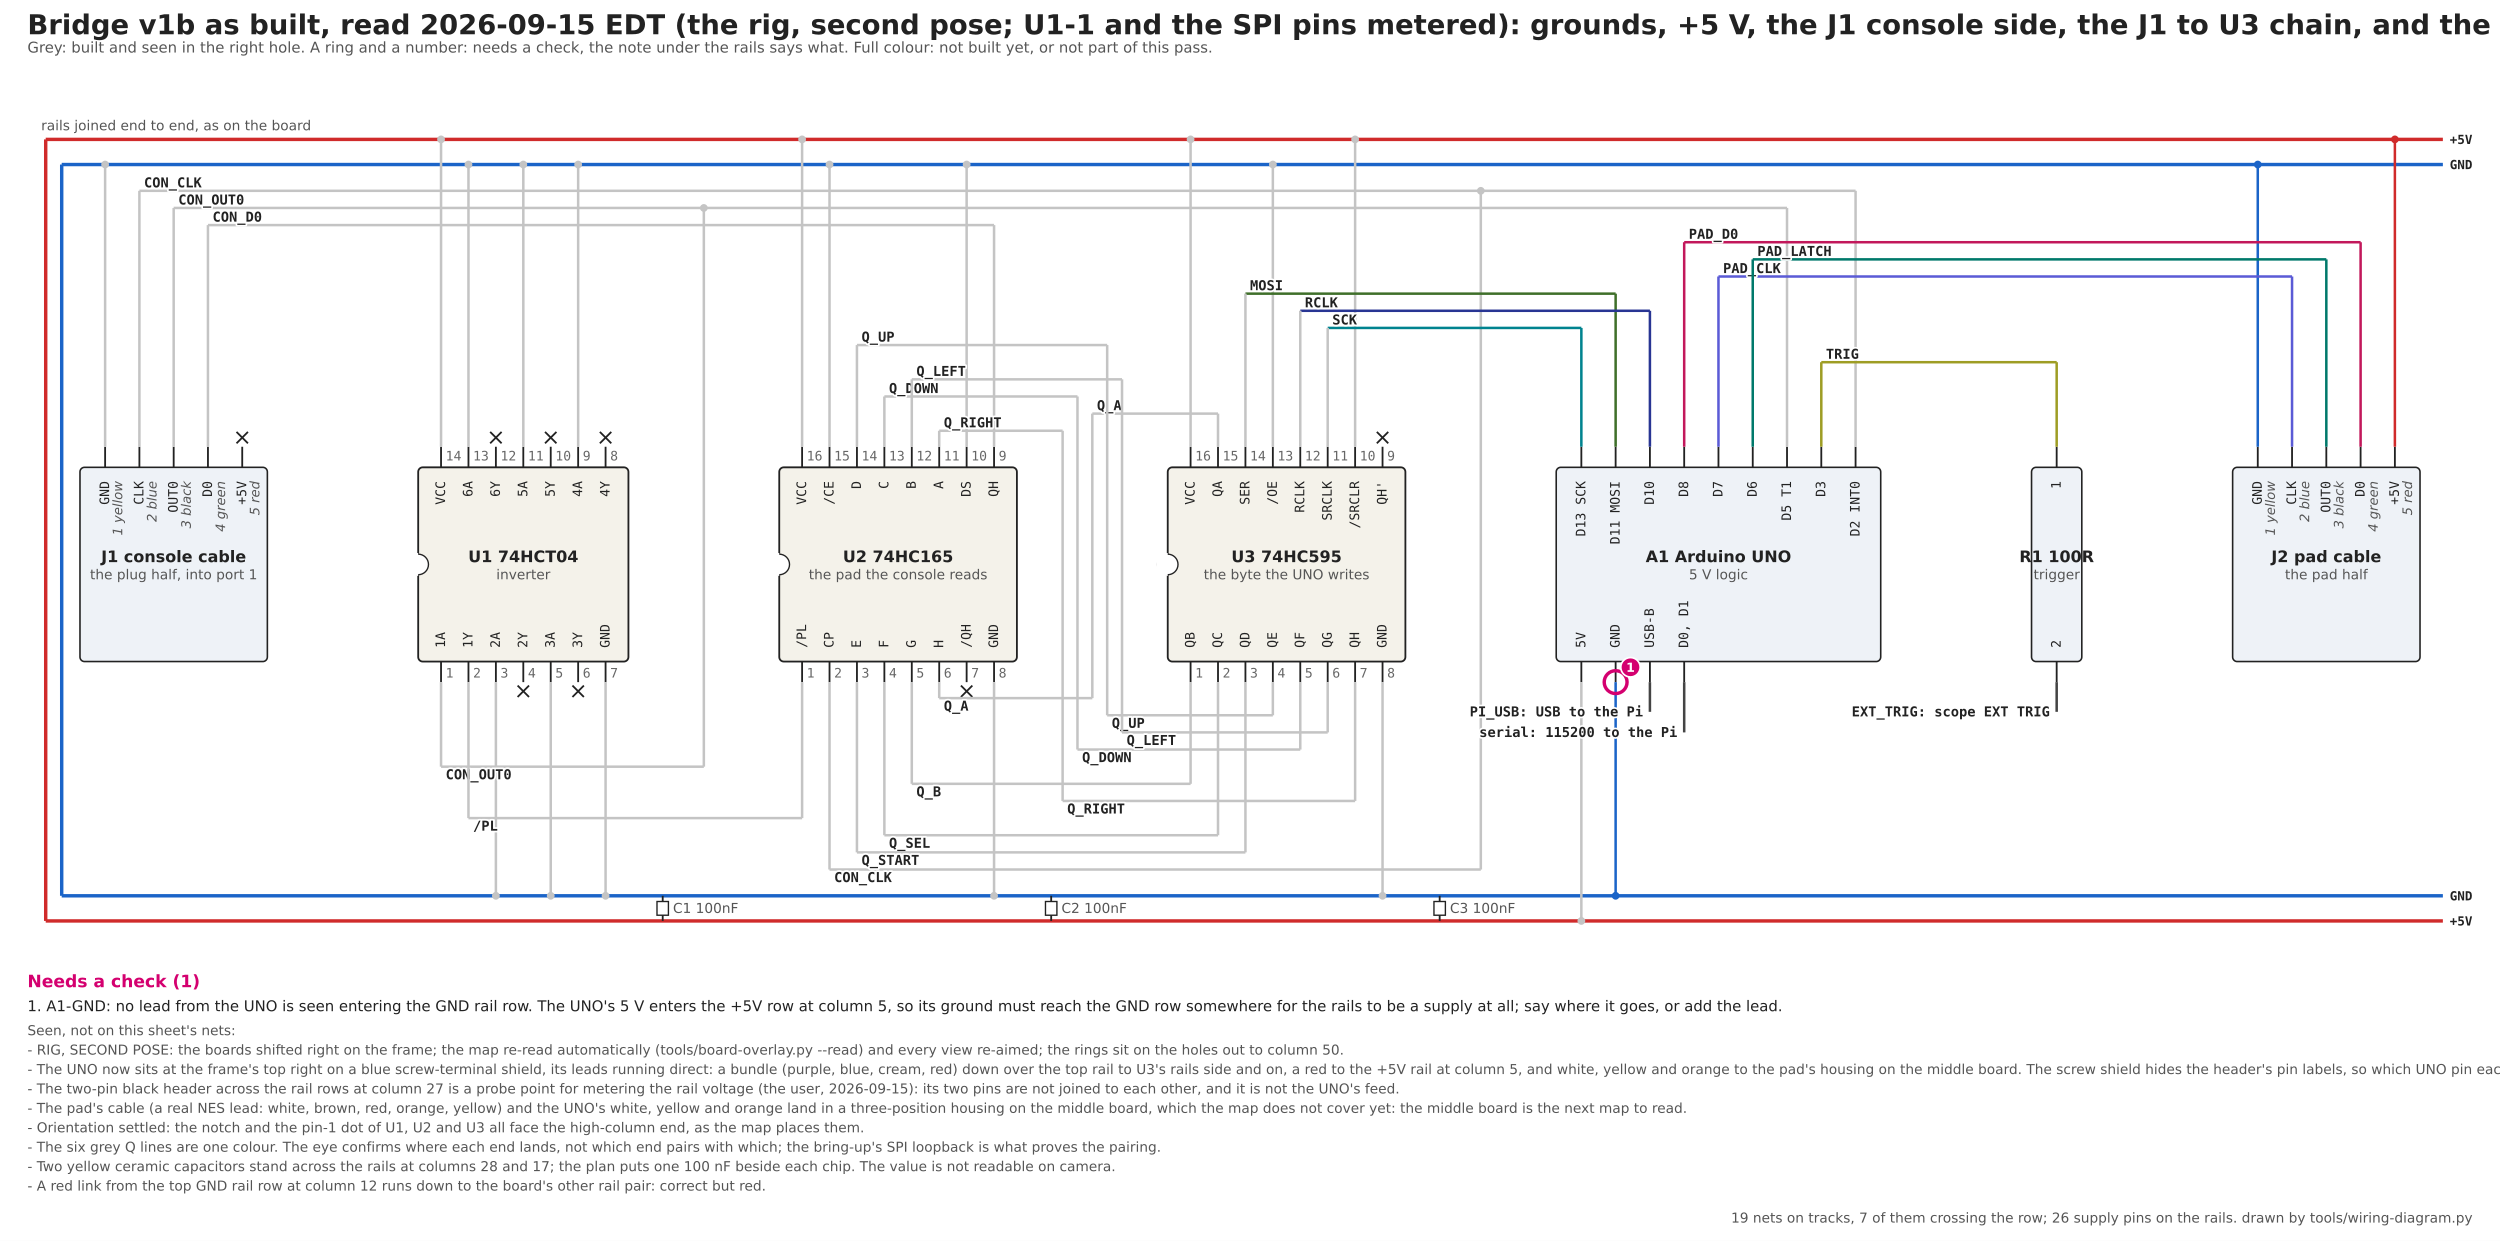
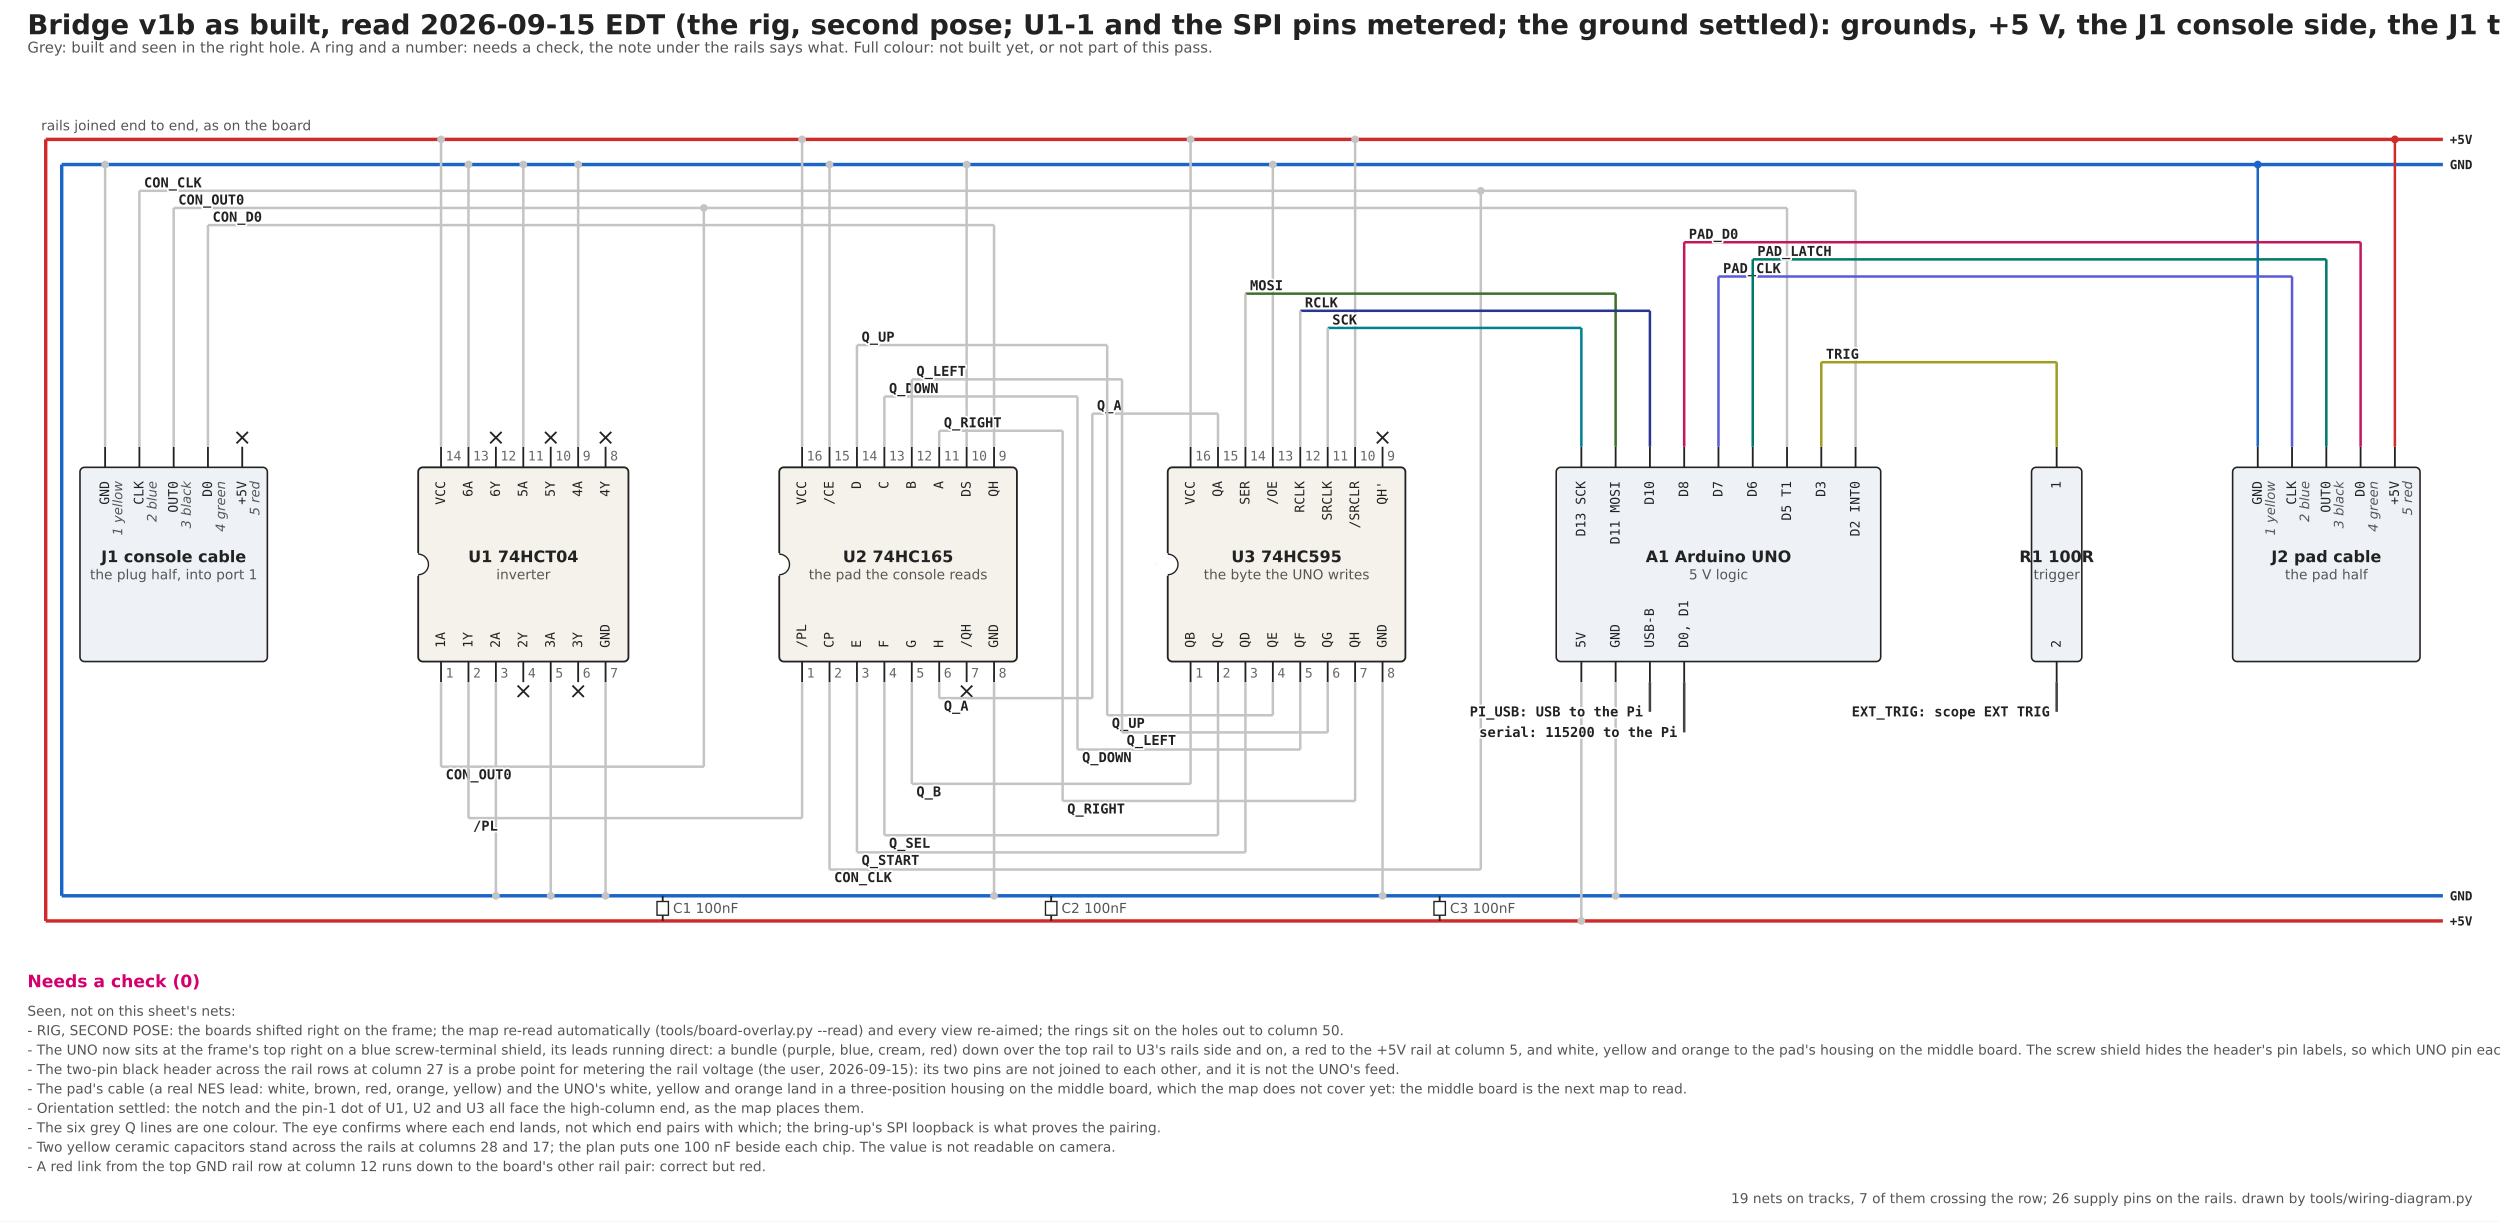
- <svg xmlns="http://www.w3.org/2000/svg" viewBox="0 0 2188 1086" width="2188" height="1086" role="img" aria-label="Bridge v1b wiring diagram">
+ <svg xmlns="http://www.w3.org/2000/svg" viewBox="0 0 2188 1069" width="2188" height="1069" role="img" aria-label="Bridge v1b wiring diagram">
  <style>
 text{font-family:ui-sans-serif,'DejaVu Sans',sans-serif;fill:#222}
 .title{font-size:24px;font-weight:700}
 .sub{font-size:13px;fill:#555}
 .ref{font-size:14px;font-weight:700}
 .note{font-size:12px;fill:#555}
 .pin{font-family:ui-monospace,'DejaVu Sans Mono',monospace;font-size:11.5px}
 .pinno{font-family:ui-monospace,'DejaVu Sans Mono',monospace;font-size:11.5px;fill:#666}
 .net{font-family:ui-monospace,'DejaVu Sans Mono',monospace;font-size:12px;font-weight:700;paint-order:stroke;stroke:#fff;stroke-width:3px;stroke-linejoin:round}
 .rail{font-family:ui-monospace,'DejaVu Sans Mono',monospace;font-size:11px;font-weight:700}
 .lead{font-size:11.5px;font-style:italic;fill:#555}
 .body{fill:#f4f2ea;stroke:#222;stroke-width:1.6}
 .hdr{fill:#eef2f7;stroke:#222;stroke-width:1.4}
 .cap{fill:#fff;stroke:#222;stroke-width:1.2}
 .stub{stroke:#222;stroke-width:1.6}
 .wire{fill:none;stroke-width:2.2;stroke-linejoin:miter}
 .railline{fill:none;stroke-width:3}
 .notch{fill:#fff;stroke:#222;stroke-width:1.2}
</style>
  <style>
 .ring{fill:none;stroke:#d4006f;stroke-width:3}
 .tag{font-family:ui-sans-serif,'DejaVu Sans',sans-serif;font-size:11px;font-weight:700;fill:#fff}
 .checknote{font-size:13px;fill:#222}
 .checkhead{font-size:15px;font-weight:700;fill:#d4006f}
</style>
-   <rect x="0" y="0" width="2188" height="1086" fill="#ffffff" />
+   <rect x="0" y="0" width="2188" height="1069" fill="#ffffff" />
  <g class="sheet-heading" data-height="60">
-     <text class="title" x="24.0" y="30.0" text-anchor="start">Bridge v1b as built, read 2026-09-15 EDT (the rig, second pose; U1-1 and the SPI pins metered): grounds, +5 V, the J1 console side, the J1 to U3 chain, and the UNO's leads as far as the eye can follow them</text>
+     <text class="title" x="24.0" y="30.0" text-anchor="start">Bridge v1b as built, read 2026-09-15 EDT (the rig, second pose; U1-1 and the SPI pins metered; the ground settled): grounds, +5 V, the J1 console side, the J1 to U3 chain, and the UNO's leads as far as the eye can follow them</text>
    <text class="sub" x="24.0" y="46.0" text-anchor="start">Grey: built and seen in the right hole. A ring and a number: needs a check, the note under the rails says what. Full colour: not built yet, or not part of this pass.</text>
  </g>
  <line class="railline" x1="40.0" y1="122.0" x2="2138.0" y2="122.0" stroke="#d02b2b" />
  <text class="rail" x="2144.0" y="126.0" text-anchor="start">+5V</text>
  <line class="railline" x1="40.0" y1="806.0" x2="2138.0" y2="806.0" stroke="#d02b2b" />
  <text class="rail" x="2144.0" y="810.0" text-anchor="start">+5V</text>
  <line class="railline" x1="40.0" y1="122.0" x2="40.0" y2="806.0" stroke="#d02b2b" />
  <line class="railline" x1="54.0" y1="144.0" x2="2138.0" y2="144.0" stroke="#1b64c8" />
  <text class="rail" x="2144.0" y="148.0" text-anchor="start">GND</text>
  <line class="railline" x1="54.0" y1="784.0" x2="2138.0" y2="784.0" stroke="#1b64c8" />
  <text class="rail" x="2144.0" y="788.0" text-anchor="start">GND</text>
  <line class="railline" x1="54.0" y1="144.0" x2="54.0" y2="784.0" stroke="#1b64c8" />
  <text class="note" x="36.0" y="114.0" text-anchor="start">rails joined end to end, as on the board</text>
  <rect class="hdr" x="70" y="409" width="164" height="170" rx="4" />
  <text class="ref" x="152.0" y="492.0" text-anchor="middle">J1 console cable</text>
  <text class="note" x="152.0" y="507.0" text-anchor="middle">the plug half, into port 1</text>
  <line class="stub" x1="92.0" y1="409.0" x2="92.0" y2="391.0" />
  <text class="pin" x="95.5" y="421.0" text-anchor="end" transform="rotate(-90 95.5 421.0)">GND</text>
  <text class="lead" x="107.0" y="421.0" text-anchor="end" transform="rotate(-90 107.0 421.0)">1 yellow</text>
  <line class="stub" x1="122.0" y1="409.0" x2="122.0" y2="391.0" />
  <text class="pin" x="125.5" y="421.0" text-anchor="end" transform="rotate(-90 125.5 421.0)">CLK</text>
  <text class="lead" x="137.0" y="421.0" text-anchor="end" transform="rotate(-90 137.0 421.0)">2 blue</text>
  <line class="stub" x1="152.0" y1="409.0" x2="152.0" y2="391.0" />
  <text class="pin" x="155.5" y="421.0" text-anchor="end" transform="rotate(-90 155.5 421.0)">OUT0</text>
  <text class="lead" x="167.0" y="421.0" text-anchor="end" transform="rotate(-90 167.0 421.0)">3 black</text>
  <line class="stub" x1="182.0" y1="409.0" x2="182.0" y2="391.0" />
  <text class="pin" x="185.5" y="421.0" text-anchor="end" transform="rotate(-90 185.5 421.0)">D0</text>
  <text class="lead" x="197.0" y="421.0" text-anchor="end" transform="rotate(-90 197.0 421.0)">4 green</text>
  <line class="stub" x1="212.0" y1="409.0" x2="212.0" y2="391.0" />
  <text class="pin" x="215.5" y="421.0" text-anchor="end" transform="rotate(-90 215.5 421.0)">+5V</text>
  <text class="lead" x="227.0" y="421.0" text-anchor="end" transform="rotate(-90 227.0 421.0)">5 red</text>
  <line class="stub" x1="207.0" y1="378.0" x2="217.0" y2="388.0" />
  <line class="stub" x1="207.0" y1="388.0" x2="217.0" y2="378.0" />
  <rect class="body" x="366" y="409" width="184" height="170" rx="4" />
  <circle class="notch" cx="366" cy="494.0" r="9" />
  <rect x="356" y="484.0" width="10" height="20" fill="#fff" />
  <text class="ref" x="458.0" y="492.0" text-anchor="middle">U1 74HCT04</text>
  <text class="note" x="458.0" y="507.0" text-anchor="middle">inverter</text>
  <line class="stub" x1="386.0" y1="579.0" x2="386.0" y2="597.0" />
  <text class="pinno" x="390.0" y="593.0" text-anchor="start">1</text>
  <text class="pin" x="389.5" y="567.0" text-anchor="start" transform="rotate(-90 389.5 567.0)">1A</text>
  <line class="stub" x1="386.0" y1="409.0" x2="386.0" y2="391.0" />
  <text class="pinno" x="390.0" y="403.0" text-anchor="start">14</text>
  <text class="pin" x="389.5" y="421.0" text-anchor="end" transform="rotate(-90 389.5 421.0)">VCC</text>
  <line class="stub" x1="410.0" y1="579.0" x2="410.0" y2="597.0" />
  <text class="pinno" x="414.0" y="593.0" text-anchor="start">2</text>
  <text class="pin" x="413.5" y="567.0" text-anchor="start" transform="rotate(-90 413.5 567.0)">1Y</text>
  <line class="stub" x1="410.0" y1="409.0" x2="410.0" y2="391.0" />
  <text class="pinno" x="414.0" y="403.0" text-anchor="start">13</text>
  <text class="pin" x="413.5" y="421.0" text-anchor="end" transform="rotate(-90 413.5 421.0)">6A</text>
  <line class="stub" x1="434.0" y1="579.0" x2="434.0" y2="597.0" />
  <text class="pinno" x="438.0" y="593.0" text-anchor="start">3</text>
  <text class="pin" x="437.5" y="567.0" text-anchor="start" transform="rotate(-90 437.5 567.0)">2A</text>
  <line class="stub" x1="434.0" y1="409.0" x2="434.0" y2="391.0" />
  <text class="pinno" x="438.0" y="403.0" text-anchor="start">12</text>
  <text class="pin" x="437.5" y="421.0" text-anchor="end" transform="rotate(-90 437.5 421.0)">6Y</text>
  <line class="stub" x1="458.0" y1="579.0" x2="458.0" y2="597.0" />
  <text class="pinno" x="462.0" y="593.0" text-anchor="start">4</text>
  <text class="pin" x="461.5" y="567.0" text-anchor="start" transform="rotate(-90 461.5 567.0)">2Y</text>
  <line class="stub" x1="458.0" y1="409.0" x2="458.0" y2="391.0" />
  <text class="pinno" x="462.0" y="403.0" text-anchor="start">11</text>
  <text class="pin" x="461.5" y="421.0" text-anchor="end" transform="rotate(-90 461.5 421.0)">5A</text>
  <line class="stub" x1="482.0" y1="579.0" x2="482.0" y2="597.0" />
  <text class="pinno" x="486.0" y="593.0" text-anchor="start">5</text>
  <text class="pin" x="485.5" y="567.0" text-anchor="start" transform="rotate(-90 485.5 567.0)">3A</text>
  <line class="stub" x1="482.0" y1="409.0" x2="482.0" y2="391.0" />
  <text class="pinno" x="486.0" y="403.0" text-anchor="start">10</text>
  <text class="pin" x="485.5" y="421.0" text-anchor="end" transform="rotate(-90 485.5 421.0)">5Y</text>
  <line class="stub" x1="506.0" y1="579.0" x2="506.0" y2="597.0" />
  <text class="pinno" x="510.0" y="593.0" text-anchor="start">6</text>
  <text class="pin" x="509.5" y="567.0" text-anchor="start" transform="rotate(-90 509.5 567.0)">3Y</text>
  <line class="stub" x1="506.0" y1="409.0" x2="506.0" y2="391.0" />
  <text class="pinno" x="510.0" y="403.0" text-anchor="start">9</text>
  <text class="pin" x="509.5" y="421.0" text-anchor="end" transform="rotate(-90 509.5 421.0)">4A</text>
  <line class="stub" x1="530.0" y1="579.0" x2="530.0" y2="597.0" />
  <text class="pinno" x="534.0" y="593.0" text-anchor="start">7</text>
  <text class="pin" x="533.5" y="567.0" text-anchor="start" transform="rotate(-90 533.5 567.0)">GND</text>
  <line class="stub" x1="530.0" y1="409.0" x2="530.0" y2="391.0" />
  <text class="pinno" x="534.0" y="403.0" text-anchor="start">8</text>
  <text class="pin" x="533.5" y="421.0" text-anchor="end" transform="rotate(-90 533.5 421.0)">4Y</text>
  <line class="stub" x1="453.0" y1="600.0" x2="463.0" y2="610.0" />
  <line class="stub" x1="453.0" y1="610.0" x2="463.0" y2="600.0" />
  <line class="stub" x1="501.0" y1="600.0" x2="511.0" y2="610.0" />
  <line class="stub" x1="501.0" y1="610.0" x2="511.0" y2="600.0" />
  <line class="stub" x1="525.0" y1="378.0" x2="535.0" y2="388.0" />
  <line class="stub" x1="525.0" y1="388.0" x2="535.0" y2="378.0" />
  <line class="stub" x1="477.0" y1="378.0" x2="487.0" y2="388.0" />
  <line class="stub" x1="477.0" y1="388.0" x2="487.0" y2="378.0" />
  <line class="stub" x1="429.0" y1="378.0" x2="439.0" y2="388.0" />
  <line class="stub" x1="429.0" y1="388.0" x2="439.0" y2="378.0" />
  <rect class="body" x="682" y="409" width="208" height="170" rx="4" />
  <circle class="notch" cx="682" cy="494.0" r="9" />
  <rect x="672" y="484.0" width="10" height="20" fill="#fff" />
  <text class="ref" x="786.0" y="492.0" text-anchor="middle">U2 74HC165</text>
  <text class="note" x="786.0" y="507.0" text-anchor="middle">the pad the console reads</text>
  <line class="stub" x1="702.0" y1="579.0" x2="702.0" y2="597.0" />
  <text class="pinno" x="706.0" y="593.0" text-anchor="start">1</text>
  <text class="pin" x="705.5" y="567.0" text-anchor="start" transform="rotate(-90 705.5 567.0)">/PL</text>
  <line class="stub" x1="702.0" y1="409.0" x2="702.0" y2="391.0" />
  <text class="pinno" x="706.0" y="403.0" text-anchor="start">16</text>
  <text class="pin" x="705.5" y="421.0" text-anchor="end" transform="rotate(-90 705.5 421.0)">VCC</text>
  <line class="stub" x1="726.0" y1="579.0" x2="726.0" y2="597.0" />
  <text class="pinno" x="730.0" y="593.0" text-anchor="start">2</text>
  <text class="pin" x="729.5" y="567.0" text-anchor="start" transform="rotate(-90 729.5 567.0)">CP</text>
  <line class="stub" x1="726.0" y1="409.0" x2="726.0" y2="391.0" />
  <text class="pinno" x="730.0" y="403.0" text-anchor="start">15</text>
  <text class="pin" x="729.5" y="421.0" text-anchor="end" transform="rotate(-90 729.5 421.0)">/CE</text>
  <line class="stub" x1="750.0" y1="579.0" x2="750.0" y2="597.0" />
  <text class="pinno" x="754.0" y="593.0" text-anchor="start">3</text>
  <text class="pin" x="753.5" y="567.0" text-anchor="start" transform="rotate(-90 753.5 567.0)">E</text>
  <line class="stub" x1="750.0" y1="409.0" x2="750.0" y2="391.0" />
  <text class="pinno" x="754.0" y="403.0" text-anchor="start">14</text>
  <text class="pin" x="753.5" y="421.0" text-anchor="end" transform="rotate(-90 753.5 421.0)">D</text>
  <line class="stub" x1="774.0" y1="579.0" x2="774.0" y2="597.0" />
  <text class="pinno" x="778.0" y="593.0" text-anchor="start">4</text>
  <text class="pin" x="777.5" y="567.0" text-anchor="start" transform="rotate(-90 777.5 567.0)">F</text>
  <line class="stub" x1="774.0" y1="409.0" x2="774.0" y2="391.0" />
  <text class="pinno" x="778.0" y="403.0" text-anchor="start">13</text>
  <text class="pin" x="777.5" y="421.0" text-anchor="end" transform="rotate(-90 777.5 421.0)">C</text>
  <line class="stub" x1="798.0" y1="579.0" x2="798.0" y2="597.0" />
  <text class="pinno" x="802.0" y="593.0" text-anchor="start">5</text>
  <text class="pin" x="801.5" y="567.0" text-anchor="start" transform="rotate(-90 801.5 567.0)">G</text>
  <line class="stub" x1="798.0" y1="409.0" x2="798.0" y2="391.0" />
  <text class="pinno" x="802.0" y="403.0" text-anchor="start">12</text>
  <text class="pin" x="801.5" y="421.0" text-anchor="end" transform="rotate(-90 801.5 421.0)">B</text>
  <line class="stub" x1="822.0" y1="579.0" x2="822.0" y2="597.0" />
  <text class="pinno" x="826.0" y="593.0" text-anchor="start">6</text>
  <text class="pin" x="825.5" y="567.0" text-anchor="start" transform="rotate(-90 825.5 567.0)">H</text>
  <line class="stub" x1="822.0" y1="409.0" x2="822.0" y2="391.0" />
  <text class="pinno" x="826.0" y="403.0" text-anchor="start">11</text>
  <text class="pin" x="825.5" y="421.0" text-anchor="end" transform="rotate(-90 825.5 421.0)">A</text>
  <line class="stub" x1="846.0" y1="579.0" x2="846.0" y2="597.0" />
  <text class="pinno" x="850.0" y="593.0" text-anchor="start">7</text>
  <text class="pin" x="849.5" y="567.0" text-anchor="start" transform="rotate(-90 849.5 567.0)">/QH</text>
  <line class="stub" x1="846.0" y1="409.0" x2="846.0" y2="391.0" />
  <text class="pinno" x="850.0" y="403.0" text-anchor="start">10</text>
  <text class="pin" x="849.5" y="421.0" text-anchor="end" transform="rotate(-90 849.5 421.0)">DS</text>
  <line class="stub" x1="870.0" y1="579.0" x2="870.0" y2="597.0" />
  <text class="pinno" x="874.0" y="593.0" text-anchor="start">8</text>
  <text class="pin" x="873.5" y="567.0" text-anchor="start" transform="rotate(-90 873.5 567.0)">GND</text>
  <line class="stub" x1="870.0" y1="409.0" x2="870.0" y2="391.0" />
  <text class="pinno" x="874.0" y="403.0" text-anchor="start">9</text>
  <text class="pin" x="873.5" y="421.0" text-anchor="end" transform="rotate(-90 873.5 421.0)">QH</text>
  <line class="stub" x1="841.0" y1="600.0" x2="851.0" y2="610.0" />
  <line class="stub" x1="841.0" y1="610.0" x2="851.0" y2="600.0" />
  <rect class="body" x="1022" y="409" width="208" height="170" rx="4" />
  <circle class="notch" cx="1022" cy="494.0" r="9" />
  <rect x="1012" y="484.0" width="10" height="20" fill="#fff" />
  <text class="ref" x="1126.0" y="492.0" text-anchor="middle">U3 74HC595</text>
  <text class="note" x="1126.0" y="507.0" text-anchor="middle">the byte the UNO writes</text>
  <line class="stub" x1="1042.0" y1="579.0" x2="1042.0" y2="597.0" />
  <text class="pinno" x="1046.0" y="593.0" text-anchor="start">1</text>
  <text class="pin" x="1045.5" y="567.0" text-anchor="start" transform="rotate(-90 1045.5 567.0)">QB</text>
  <line class="stub" x1="1042.0" y1="409.0" x2="1042.0" y2="391.0" />
  <text class="pinno" x="1046.0" y="403.0" text-anchor="start">16</text>
  <text class="pin" x="1045.5" y="421.0" text-anchor="end" transform="rotate(-90 1045.5 421.0)">VCC</text>
  <line class="stub" x1="1066.0" y1="579.0" x2="1066.0" y2="597.0" />
  <text class="pinno" x="1070.0" y="593.0" text-anchor="start">2</text>
  <text class="pin" x="1069.5" y="567.0" text-anchor="start" transform="rotate(-90 1069.5 567.0)">QC</text>
  <line class="stub" x1="1066.0" y1="409.0" x2="1066.0" y2="391.0" />
  <text class="pinno" x="1070.0" y="403.0" text-anchor="start">15</text>
  <text class="pin" x="1069.5" y="421.0" text-anchor="end" transform="rotate(-90 1069.5 421.0)">QA</text>
  <line class="stub" x1="1090.0" y1="579.0" x2="1090.0" y2="597.0" />
  <text class="pinno" x="1094.0" y="593.0" text-anchor="start">3</text>
  <text class="pin" x="1093.5" y="567.0" text-anchor="start" transform="rotate(-90 1093.5 567.0)">QD</text>
  <line class="stub" x1="1090.0" y1="409.0" x2="1090.0" y2="391.0" />
  <text class="pinno" x="1094.0" y="403.0" text-anchor="start">14</text>
  <text class="pin" x="1093.5" y="421.0" text-anchor="end" transform="rotate(-90 1093.5 421.0)">SER</text>
  <line class="stub" x1="1114.0" y1="579.0" x2="1114.0" y2="597.0" />
  <text class="pinno" x="1118.0" y="593.0" text-anchor="start">4</text>
  <text class="pin" x="1117.5" y="567.0" text-anchor="start" transform="rotate(-90 1117.5 567.0)">QE</text>
  <line class="stub" x1="1114.0" y1="409.0" x2="1114.0" y2="391.0" />
  <text class="pinno" x="1118.0" y="403.0" text-anchor="start">13</text>
  <text class="pin" x="1117.5" y="421.0" text-anchor="end" transform="rotate(-90 1117.5 421.0)">/OE</text>
  <line class="stub" x1="1138.0" y1="579.0" x2="1138.0" y2="597.0" />
  <text class="pinno" x="1142.0" y="593.0" text-anchor="start">5</text>
  <text class="pin" x="1141.5" y="567.0" text-anchor="start" transform="rotate(-90 1141.5 567.0)">QF</text>
  <line class="stub" x1="1138.0" y1="409.0" x2="1138.0" y2="391.0" />
  <text class="pinno" x="1142.0" y="403.0" text-anchor="start">12</text>
  <text class="pin" x="1141.5" y="421.0" text-anchor="end" transform="rotate(-90 1141.5 421.0)">RCLK</text>
  <line class="stub" x1="1162.0" y1="579.0" x2="1162.0" y2="597.0" />
  <text class="pinno" x="1166.0" y="593.0" text-anchor="start">6</text>
  <text class="pin" x="1165.5" y="567.0" text-anchor="start" transform="rotate(-90 1165.5 567.0)">QG</text>
  <line class="stub" x1="1162.0" y1="409.0" x2="1162.0" y2="391.0" />
  <text class="pinno" x="1166.0" y="403.0" text-anchor="start">11</text>
  <text class="pin" x="1165.5" y="421.0" text-anchor="end" transform="rotate(-90 1165.5 421.0)">SRCLK</text>
  <line class="stub" x1="1186.0" y1="579.0" x2="1186.0" y2="597.0" />
  <text class="pinno" x="1190.0" y="593.0" text-anchor="start">7</text>
  <text class="pin" x="1189.5" y="567.0" text-anchor="start" transform="rotate(-90 1189.5 567.0)">QH</text>
  <line class="stub" x1="1186.0" y1="409.0" x2="1186.0" y2="391.0" />
  <text class="pinno" x="1190.0" y="403.0" text-anchor="start">10</text>
  <text class="pin" x="1189.5" y="421.0" text-anchor="end" transform="rotate(-90 1189.5 421.0)">/SRCLR</text>
  <line class="stub" x1="1210.0" y1="579.0" x2="1210.0" y2="597.0" />
  <text class="pinno" x="1214.0" y="593.0" text-anchor="start">8</text>
  <text class="pin" x="1213.5" y="567.0" text-anchor="start" transform="rotate(-90 1213.5 567.0)">GND</text>
  <line class="stub" x1="1210.0" y1="409.0" x2="1210.0" y2="391.0" />
  <text class="pinno" x="1214.0" y="403.0" text-anchor="start">9</text>
  <text class="pin" x="1213.5" y="421.0" text-anchor="end" transform="rotate(-90 1213.5 421.0)">QH'</text>
  <line class="stub" x1="1205.0" y1="378.0" x2="1215.0" y2="388.0" />
  <line class="stub" x1="1205.0" y1="388.0" x2="1215.0" y2="378.0" />
  <rect class="hdr" x="1362" y="409" width="284" height="170" rx="4" />
  <text class="ref" x="1504.0" y="492.0" text-anchor="middle">A1 Arduino UNO</text>
  <text class="note" x="1504.0" y="507.0" text-anchor="middle">5 V logic</text>
  <line class="stub" x1="1384.0" y1="409.0" x2="1384.0" y2="391.0" />
  <text class="pin" x="1387.5" y="421.0" text-anchor="end" transform="rotate(-90 1387.5 421.0)">D13 SCK</text>
  <line class="stub" x1="1414.0" y1="409.0" x2="1414.0" y2="391.0" />
  <text class="pin" x="1417.5" y="421.0" text-anchor="end" transform="rotate(-90 1417.5 421.0)">D11 MOSI</text>
  <line class="stub" x1="1444.0" y1="409.0" x2="1444.0" y2="391.0" />
  <text class="pin" x="1447.5" y="421.0" text-anchor="end" transform="rotate(-90 1447.5 421.0)">D10</text>
  <line class="stub" x1="1474.0" y1="409.0" x2="1474.0" y2="391.0" />
  <text class="pin" x="1477.5" y="421.0" text-anchor="end" transform="rotate(-90 1477.5 421.0)">D8</text>
  <line class="stub" x1="1504.0" y1="409.0" x2="1504.0" y2="391.0" />
  <text class="pin" x="1507.5" y="421.0" text-anchor="end" transform="rotate(-90 1507.5 421.0)">D7</text>
  <line class="stub" x1="1534.0" y1="409.0" x2="1534.0" y2="391.0" />
  <text class="pin" x="1537.5" y="421.0" text-anchor="end" transform="rotate(-90 1537.5 421.0)">D6</text>
  <line class="stub" x1="1564.0" y1="409.0" x2="1564.0" y2="391.0" />
  <text class="pin" x="1567.5" y="421.0" text-anchor="end" transform="rotate(-90 1567.5 421.0)">D5 T1</text>
  <line class="stub" x1="1594.0" y1="409.0" x2="1594.0" y2="391.0" />
  <text class="pin" x="1597.5" y="421.0" text-anchor="end" transform="rotate(-90 1597.5 421.0)">D3</text>
  <line class="stub" x1="1624.0" y1="409.0" x2="1624.0" y2="391.0" />
  <text class="pin" x="1627.5" y="421.0" text-anchor="end" transform="rotate(-90 1627.5 421.0)">D2 INT0</text>
  <line class="stub" x1="1384.0" y1="579.0" x2="1384.0" y2="597.0" />
  <text class="pin" x="1387.5" y="567.0" text-anchor="start" transform="rotate(-90 1387.5 567.0)">5V</text>
  <line class="stub" x1="1414.0" y1="579.0" x2="1414.0" y2="597.0" />
  <text class="pin" x="1417.5" y="567.0" text-anchor="start" transform="rotate(-90 1417.5 567.0)">GND</text>
  <line class="stub" x1="1444.0" y1="579.0" x2="1444.0" y2="597.0" />
  <text class="pin" x="1447.5" y="567.0" text-anchor="start" transform="rotate(-90 1447.5 567.0)">USB-B</text>
  <line class="stub" x1="1474.0" y1="579.0" x2="1474.0" y2="597.0" />
  <text class="pin" x="1477.5" y="567.0" text-anchor="start" transform="rotate(-90 1477.5 567.0)">D0, D1</text>
  <rect class="hdr" x="1778" y="409" width="44" height="170" rx="4" />
  <text class="ref" x="1800.0" y="492.0" text-anchor="middle">R1 100R</text>
  <text class="note" x="1800.0" y="507.0" text-anchor="middle">trigger</text>
  <line class="stub" x1="1800.0" y1="409.0" x2="1800.0" y2="391.0" />
  <text class="pin" x="1803.5" y="421.0" text-anchor="end" transform="rotate(-90 1803.5 421.0)">1</text>
  <line class="stub" x1="1800.0" y1="579.0" x2="1800.0" y2="597.0" />
  <text class="pin" x="1803.5" y="567.0" text-anchor="start" transform="rotate(-90 1803.5 567.0)">2</text>
  <rect class="hdr" x="1954" y="409" width="164" height="170" rx="4" />
  <text class="ref" x="2036.0" y="492.0" text-anchor="middle">J2 pad cable</text>
  <text class="note" x="2036.0" y="507.0" text-anchor="middle">the pad half</text>
  <line class="stub" x1="1976.0" y1="409.0" x2="1976.0" y2="391.0" />
  <text class="pin" x="1979.5" y="421.0" text-anchor="end" transform="rotate(-90 1979.5 421.0)">GND</text>
  <text class="lead" x="1991.0" y="421.0" text-anchor="end" transform="rotate(-90 1991.0 421.0)">1 yellow</text>
  <line class="stub" x1="2006.0" y1="409.0" x2="2006.0" y2="391.0" />
  <text class="pin" x="2009.5" y="421.0" text-anchor="end" transform="rotate(-90 2009.5 421.0)">CLK</text>
  <text class="lead" x="2021.0" y="421.0" text-anchor="end" transform="rotate(-90 2021.0 421.0)">2 blue</text>
  <line class="stub" x1="2036.0" y1="409.0" x2="2036.0" y2="391.0" />
  <text class="pin" x="2039.5" y="421.0" text-anchor="end" transform="rotate(-90 2039.5 421.0)">OUT0</text>
  <text class="lead" x="2051.0" y="421.0" text-anchor="end" transform="rotate(-90 2051.0 421.0)">3 black</text>
  <line class="stub" x1="2066.0" y1="409.0" x2="2066.0" y2="391.0" />
  <text class="pin" x="2069.5" y="421.0" text-anchor="end" transform="rotate(-90 2069.5 421.0)">D0</text>
  <text class="lead" x="2081.0" y="421.0" text-anchor="end" transform="rotate(-90 2081.0 421.0)">4 green</text>
  <line class="stub" x1="2096.0" y1="409.0" x2="2096.0" y2="391.0" />
  <text class="pin" x="2099.5" y="421.0" text-anchor="end" transform="rotate(-90 2099.5 421.0)">+5V</text>
  <text class="lead" x="2111.0" y="421.0" text-anchor="end" transform="rotate(-90 2111.0 421.0)">5 red</text>
  <line class="stub" x1="580.0" y1="784.0" x2="580.0" y2="806.0" />
  <rect class="cap" x="575" y="789.0" width="10" height="12" />
  <text class="note" x="589.0" y="799.0" text-anchor="start">C1 100nF</text>
  <line class="stub" x1="920.0" y1="784.0" x2="920.0" y2="806.0" />
  <rect class="cap" x="915" y="789.0" width="10" height="12" />
  <text class="note" x="929.0" y="799.0" text-anchor="start">C2 100nF</text>
  <line class="stub" x1="1260.0" y1="784.0" x2="1260.0" y2="806.0" />
  <rect class="cap" x="1255" y="789.0" width="10" height="12" />
  <text class="note" x="1269.0" y="799.0" text-anchor="start">C3 100nF</text>
  <line class="wire" x1="386.0" y1="391.0" x2="386.0" y2="122.0" stroke="#c4c4c4" />
  <circle cx="386.0" cy="122.0" r="3.4" fill="#c4c4c4" />
  <line class="wire" x1="702.0" y1="391.0" x2="702.0" y2="122.0" stroke="#c4c4c4" />
  <circle cx="702.0" cy="122.0" r="3.4" fill="#c4c4c4" />
  <line class="wire" x1="2096.0" y1="391.0" x2="2096.0" y2="122.0" stroke="#d02b2b" />
  <circle cx="2096.0" cy="122.0" r="3.4" fill="#d02b2b" />
  <line class="wire" x1="1384.0" y1="597.0" x2="1384.0" y2="806.0" stroke="#c4c4c4" />
  <circle cx="1384.0" cy="806.0" r="3.4" fill="#c4c4c4" />
  <line class="wire" x1="1186.0" y1="391.0" x2="1186.0" y2="122.0" stroke="#c4c4c4" />
  <circle cx="1186.0" cy="122.0" r="3.4" fill="#c4c4c4" />
  <line class="wire" x1="1042.0" y1="391.0" x2="1042.0" y2="122.0" stroke="#c4c4c4" />
  <circle cx="1042.0" cy="122.0" r="3.4" fill="#c4c4c4" />
  <line class="wire" x1="92.0" y1="391.0" x2="92.0" y2="144.0" stroke="#c4c4c4" />
  <circle cx="92.0" cy="144.0" r="3.4" fill="#c4c4c4" />
  <line class="wire" x1="434.0" y1="597.0" x2="434.0" y2="784.0" stroke="#c4c4c4" />
  <circle cx="434.0" cy="784.0" r="3.4" fill="#c4c4c4" />
  <line class="wire" x1="482.0" y1="597.0" x2="482.0" y2="784.0" stroke="#c4c4c4" />
  <circle cx="482.0" cy="784.0" r="3.4" fill="#c4c4c4" />
  <line class="wire" x1="506.0" y1="391.0" x2="506.0" y2="144.0" stroke="#c4c4c4" />
  <circle cx="506.0" cy="144.0" r="3.4" fill="#c4c4c4" />
  <line class="wire" x1="458.0" y1="391.0" x2="458.0" y2="144.0" stroke="#c4c4c4" />
  <circle cx="458.0" cy="144.0" r="3.4" fill="#c4c4c4" />
  <line class="wire" x1="410.0" y1="391.0" x2="410.0" y2="144.0" stroke="#c4c4c4" />
  <circle cx="410.0" cy="144.0" r="3.4" fill="#c4c4c4" />
  <line class="wire" x1="530.0" y1="597.0" x2="530.0" y2="784.0" stroke="#c4c4c4" />
  <circle cx="530.0" cy="784.0" r="3.4" fill="#c4c4c4" />
  <line class="wire" x1="726.0" y1="391.0" x2="726.0" y2="144.0" stroke="#c4c4c4" />
  <circle cx="726.0" cy="144.0" r="3.4" fill="#c4c4c4" />
  <line class="wire" x1="846.0" y1="391.0" x2="846.0" y2="144.0" stroke="#c4c4c4" />
  <circle cx="846.0" cy="144.0" r="3.4" fill="#c4c4c4" />
  <line class="wire" x1="870.0" y1="597.0" x2="870.0" y2="784.0" stroke="#c4c4c4" />
  <circle cx="870.0" cy="784.0" r="3.4" fill="#c4c4c4" />
  <line class="wire" x1="1976.0" y1="391.0" x2="1976.0" y2="144.0" stroke="#1b64c8" />
  <circle cx="1976.0" cy="144.0" r="3.4" fill="#1b64c8" />
-   <line class="wire" x1="1414.0" y1="597.0" x2="1414.0" y2="784.0" stroke="#1b64c8" />
-   <circle cx="1414.0" cy="784.0" r="3.4" fill="#1b64c8" />
+   <line class="wire" x1="1414.0" y1="597.0" x2="1414.0" y2="784.0" stroke="#c4c4c4" />
+   <circle cx="1414.0" cy="784.0" r="3.4" fill="#c4c4c4" />
  <line class="wire" x1="1114.0" y1="391.0" x2="1114.0" y2="144.0" stroke="#c4c4c4" />
  <circle cx="1114.0" cy="144.0" r="3.4" fill="#c4c4c4" />
  <line class="wire" x1="1210.0" y1="597.0" x2="1210.0" y2="784.0" stroke="#c4c4c4" />
  <circle cx="1210.0" cy="784.0" r="3.4" fill="#c4c4c4" />
  <line class="wire" x1="122.0" y1="167.0" x2="1624.0" y2="167.0" stroke="#c4c4c4" />
  <line class="wire" x1="122.0" y1="391.0" x2="122.0" y2="167.0" stroke="#c4c4c4" />
  <line class="wire" x1="1624.0" y1="391.0" x2="1624.0" y2="167.0" stroke="#c4c4c4" />
  <circle cx="1296.0" cy="167.0" r="3.4" fill="#c4c4c4" />
  <text class="net" x="126.0" y="164.0" text-anchor="start">CON_CLK</text>
  <line class="wire" x1="726.0" y1="761.0" x2="1296.0" y2="761.0" stroke="#c4c4c4" />
  <line class="wire" x1="726.0" y1="597.0" x2="726.0" y2="761.0" stroke="#c4c4c4" />
  <text class="net" x="730.0" y="772.0" text-anchor="start">CON_CLK</text>
  <line class="wire" x1="1296.0" y1="167.0" x2="1296.0" y2="761.0" stroke="#c4c4c4" />
  <line class="wire" x1="152.0" y1="182.0" x2="1564.0" y2="182.0" stroke="#c4c4c4" />
  <line class="wire" x1="152.0" y1="391.0" x2="152.0" y2="182.0" stroke="#c4c4c4" />
  <line class="wire" x1="1564.0" y1="391.0" x2="1564.0" y2="182.0" stroke="#c4c4c4" />
  <circle cx="616.0" cy="182.0" r="3.4" fill="#c4c4c4" />
  <text class="net" x="156.0" y="179.0" text-anchor="start">CON_OUT0</text>
  <line class="wire" x1="386.0" y1="671.0" x2="616.0" y2="671.0" stroke="#c4c4c4" />
  <line class="wire" x1="386.0" y1="597.0" x2="386.0" y2="671.0" stroke="#c4c4c4" />
  <text class="net" x="390.0" y="682.0" text-anchor="start">CON_OUT0</text>
  <line class="wire" x1="616.0" y1="182.0" x2="616.0" y2="671.0" stroke="#c4c4c4" />
  <line class="wire" x1="182.0" y1="197.0" x2="870.0" y2="197.0" stroke="#c4c4c4" />
  <line class="wire" x1="182.0" y1="391.0" x2="182.0" y2="197.0" stroke="#c4c4c4" />
  <line class="wire" x1="870.0" y1="391.0" x2="870.0" y2="197.0" stroke="#c4c4c4" />
  <text class="net" x="186.0" y="194.0" text-anchor="start">CON_D0</text>
  <line class="wire" x1="410.0" y1="716.0" x2="702.0" y2="716.0" stroke="#c4c4c4" />
  <line class="wire" x1="410.0" y1="597.0" x2="410.0" y2="716.0" stroke="#c4c4c4" />
  <line class="wire" x1="702.0" y1="597.0" x2="702.0" y2="716.0" stroke="#c4c4c4" />
  <text class="net" x="414.0" y="727.0" text-anchor="start">/PL</text>
  <line class="wire" x1="956.0" y1="362.0" x2="1066.0" y2="362.0" stroke="#c4c4c4" />
  <line class="wire" x1="1066.0" y1="391.0" x2="1066.0" y2="362.0" stroke="#c4c4c4" />
  <text class="net" x="960.0" y="359.0" text-anchor="start">Q_A</text>
  <line class="wire" x1="822.0" y1="611.0" x2="956.0" y2="611.0" stroke="#c4c4c4" />
  <line class="wire" x1="822.0" y1="597.0" x2="822.0" y2="611.0" stroke="#c4c4c4" />
  <text class="net" x="826.0" y="622.0" text-anchor="start">Q_A</text>
  <line class="wire" x1="956.0" y1="362.0" x2="956.0" y2="611.0" stroke="#c4c4c4" />
  <line class="wire" x1="798.0" y1="686.0" x2="1042.0" y2="686.0" stroke="#c4c4c4" />
  <line class="wire" x1="798.0" y1="597.0" x2="798.0" y2="686.0" stroke="#c4c4c4" />
  <line class="wire" x1="1042.0" y1="597.0" x2="1042.0" y2="686.0" stroke="#c4c4c4" />
  <text class="net" x="802.0" y="697.0" text-anchor="start">Q_B</text>
  <line class="wire" x1="774.0" y1="731.0" x2="1066.0" y2="731.0" stroke="#c4c4c4" />
  <line class="wire" x1="774.0" y1="597.0" x2="774.0" y2="731.0" stroke="#c4c4c4" />
  <line class="wire" x1="1066.0" y1="597.0" x2="1066.0" y2="731.0" stroke="#c4c4c4" />
  <text class="net" x="778.0" y="742.0" text-anchor="start">Q_SEL</text>
  <line class="wire" x1="750.0" y1="746.0" x2="1090.0" y2="746.0" stroke="#c4c4c4" />
  <line class="wire" x1="750.0" y1="597.0" x2="750.0" y2="746.0" stroke="#c4c4c4" />
  <line class="wire" x1="1090.0" y1="597.0" x2="1090.0" y2="746.0" stroke="#c4c4c4" />
  <text class="net" x="754.0" y="757.0" text-anchor="start">Q_START</text>
  <line class="wire" x1="750.0" y1="302.0" x2="969.0" y2="302.0" stroke="#c4c4c4" />
  <line class="wire" x1="750.0" y1="391.0" x2="750.0" y2="302.0" stroke="#c4c4c4" />
  <text class="net" x="754.0" y="299.0" text-anchor="start">Q_UP</text>
  <line class="wire" x1="969.0" y1="626.0" x2="1114.0" y2="626.0" stroke="#c4c4c4" />
  <line class="wire" x1="1114.0" y1="597.0" x2="1114.0" y2="626.0" stroke="#c4c4c4" />
  <text class="net" x="973.0" y="637.0" text-anchor="start">Q_UP</text>
  <line class="wire" x1="969.0" y1="302.0" x2="969.0" y2="626.0" stroke="#c4c4c4" />
  <line class="wire" x1="774.0" y1="347.0" x2="943.0" y2="347.0" stroke="#c4c4c4" />
  <line class="wire" x1="774.0" y1="391.0" x2="774.0" y2="347.0" stroke="#c4c4c4" />
  <text class="net" x="778.0" y="344.0" text-anchor="start">Q_DOWN</text>
  <line class="wire" x1="943.0" y1="656.0" x2="1138.0" y2="656.0" stroke="#c4c4c4" />
  <line class="wire" x1="1138.0" y1="597.0" x2="1138.0" y2="656.0" stroke="#c4c4c4" />
  <text class="net" x="947.0" y="667.0" text-anchor="start">Q_DOWN</text>
  <line class="wire" x1="943.0" y1="347.0" x2="943.0" y2="656.0" stroke="#c4c4c4" />
  <line class="wire" x1="798.0" y1="332.0" x2="982.0" y2="332.0" stroke="#c4c4c4" />
  <line class="wire" x1="798.0" y1="391.0" x2="798.0" y2="332.0" stroke="#c4c4c4" />
  <text class="net" x="802.0" y="329.0" text-anchor="start">Q_LEFT</text>
  <line class="wire" x1="982.0" y1="641.0" x2="1162.0" y2="641.0" stroke="#c4c4c4" />
  <line class="wire" x1="1162.0" y1="597.0" x2="1162.0" y2="641.0" stroke="#c4c4c4" />
  <text class="net" x="986.0" y="652.0" text-anchor="start">Q_LEFT</text>
  <line class="wire" x1="982.0" y1="332.0" x2="982.0" y2="641.0" stroke="#c4c4c4" />
  <line class="wire" x1="822.0" y1="377.0" x2="930.0" y2="377.0" stroke="#c4c4c4" />
  <line class="wire" x1="822.0" y1="391.0" x2="822.0" y2="377.0" stroke="#c4c4c4" />
  <text class="net" x="826.0" y="374.0" text-anchor="start">Q_RIGHT</text>
  <line class="wire" x1="930.0" y1="701.0" x2="1186.0" y2="701.0" stroke="#c4c4c4" />
  <line class="wire" x1="1186.0" y1="597.0" x2="1186.0" y2="701.0" stroke="#c4c4c4" />
  <text class="net" x="934.0" y="712.0" text-anchor="start">Q_RIGHT</text>
  <line class="wire" x1="930.0" y1="377.0" x2="930.0" y2="701.0" stroke="#c4c4c4" />
  <line class="wire" x1="1504.0" y1="242.0" x2="2006.0" y2="242.0" stroke="#5b5bd6" />
  <line class="wire" x1="2006.0" y1="391.0" x2="2006.0" y2="242.0" stroke="#5b5bd6" />
  <line class="wire" x1="1504.0" y1="391.0" x2="1504.0" y2="242.0" stroke="#5b5bd6" />
  <text class="net" x="1508.0" y="239.0" text-anchor="start">PAD_CLK</text>
  <line class="wire" x1="1534.0" y1="227.0" x2="2036.0" y2="227.0" stroke="#00796b" />
  <line class="wire" x1="2036.0" y1="391.0" x2="2036.0" y2="227.0" stroke="#00796b" />
  <line class="wire" x1="1534.0" y1="391.0" x2="1534.0" y2="227.0" stroke="#00796b" />
  <text class="net" x="1538.0" y="224.0" text-anchor="start">PAD_LATCH</text>
  <line class="wire" x1="1474.0" y1="212.0" x2="2066.0" y2="212.0" stroke="#c2185b" />
  <line class="wire" x1="2066.0" y1="391.0" x2="2066.0" y2="212.0" stroke="#c2185b" />
  <line class="wire" x1="1474.0" y1="391.0" x2="1474.0" y2="212.0" stroke="#c2185b" />
  <text class="net" x="1478.0" y="209.0" text-anchor="start">PAD_D0</text>
  <line class="wire" x1="1162.0" y1="287.0" x2="1384.0" y2="287.0" stroke="#00838f" />
  <line class="wire" x1="1384.0" y1="391.0" x2="1384.0" y2="287.0" stroke="#00838f" />
  <line class="wire" x1="1162.0" y1="391.0" x2="1162.0" y2="287.0" stroke="#c4c4c4" />
  <text class="net" x="1166.0" y="284.0" text-anchor="start">SCK</text>
  <line class="wire" x1="1090.0" y1="257.0" x2="1414.0" y2="257.0" stroke="#3f6f2a" />
  <line class="wire" x1="1414.0" y1="391.0" x2="1414.0" y2="257.0" stroke="#3f6f2a" />
  <line class="wire" x1="1090.0" y1="391.0" x2="1090.0" y2="257.0" stroke="#c4c4c4" />
  <text class="net" x="1094.0" y="254.0" text-anchor="start">MOSI</text>
  <line class="wire" x1="1138.0" y1="272.0" x2="1444.0" y2="272.0" stroke="#283593" />
  <line class="wire" x1="1444.0" y1="391.0" x2="1444.0" y2="272.0" stroke="#283593" />
  <line class="wire" x1="1138.0" y1="391.0" x2="1138.0" y2="272.0" stroke="#c4c4c4" />
  <text class="net" x="1142.0" y="269.0" text-anchor="start">RCLK</text>
  <line class="wire" x1="1594.0" y1="317.0" x2="1800.0" y2="317.0" stroke="#9e9d24" />
  <line class="wire" x1="1594.0" y1="391.0" x2="1594.0" y2="317.0" stroke="#9e9d24" />
  <line class="wire" x1="1800.0" y1="391.0" x2="1800.0" y2="317.0" stroke="#9e9d24" />
  <text class="net" x="1598.0" y="314.0" text-anchor="start">TRIG</text>
  <line class="wire" x1="1444.0" y1="597.0" x2="1444.0" y2="623.0" stroke="#444" />
  <text class="net" x="1438.0" y="627.0" text-anchor="end">PI_USB: USB to the Pi</text>
  <line class="wire" x1="1474.0" y1="597.0" x2="1474.0" y2="641.0" stroke="#444" />
  <text class="net" x="1468.0" y="645.0" text-anchor="end">serial: 115200 to the Pi</text>
  <line class="wire" x1="1800.0" y1="597.0" x2="1800.0" y2="623.0" stroke="#444" />
  <text class="net" x="1794.0" y="627.0" text-anchor="end">EXT_TRIG: scope EXT TRIG</text>
-   <circle class="ring" cx="1414.0" cy="597.0" r="10" />
-   <circle cx="1427.0" cy="584.0" r="8.5" fill="#d4006f" stroke="#fff" stroke-width="1.5" />
-   <text class="tag" x="1427.0" y="588.0" text-anchor="middle">1</text>
-   <text class="checkhead" x="24.0" y="864.0" text-anchor="start">Needs a check (1)</text>
-   <text class="checknote" x="24.0" y="885.0" text-anchor="start">1. A1-GND: no lead from the UNO is seen entering the GND rail row. The UNO's 5 V enters the +5V row at column 5, so its ground must reach the GND row somewhere for the rails to be a supply at all; say where it goes, or add the lead.</text>
-   <text class="note" x="24.0" y="906.0" text-anchor="start">Seen, not on this sheet's nets:</text>
-   <text class="note" x="24.0" y="923.0" text-anchor="start">- RIG, SECOND POSE: the boards shifted right on the frame; the map re-read automatically (tools/board-overlay.py --read) and every view re-aimed; the rings sit on the holes out to column 50.</text>
-   <text class="note" x="24.0" y="940.0" text-anchor="start">- The UNO now sits at the frame's top right on a blue screw-terminal shield, its leads running direct: a bundle (purple, blue, cream, red) down over the top rail to U3's rails side and on, a red to the +5V rail at column 5, and white, yellow and orange to the pad's housing on the middle board. The screw shield hides the header's pin labels, so which UNO pin each lead leaves is not readable on camera.</text>
-   <text class="note" x="24.0" y="957.0" text-anchor="start">- The two-pin black header across the rail rows at column 27 is a probe point for metering the rail voltage (the user, 2026-09-15): its two pins are not joined to each other, and it is not the UNO's feed.</text>
-   <text class="note" x="24.0" y="974.0" text-anchor="start">- The pad's cable (a real NES lead: white, brown, red, orange, yellow) and the UNO's white, yellow and orange land in a three-position housing on the middle board, which the map does not cover yet: the middle board is the next map to read.</text>
-   <text class="note" x="24.0" y="991.0" text-anchor="start">- Orientation settled: the notch and the pin-1 dot of U1, U2 and U3 all face the high-column end, as the map places them.</text>
-   <text class="note" x="24.0" y="1008.0" text-anchor="start">- The six grey Q lines are one colour. The eye confirms where each end lands, not which end pairs with which; the bring-up's SPI loopback is what proves the pairing.</text>
-   <text class="note" x="24.0" y="1025.0" text-anchor="start">- Two yellow ceramic capacitors stand across the rails at columns 28 and 17; the plan puts one 100 nF beside each chip. The value is not readable on camera.</text>
-   <text class="note" x="24.0" y="1042.0" text-anchor="start">- A red link from the top GND rail row at column 12 runs down to the board's other rail pair: correct but red.</text>
-   <text class="note" x="2164" y="1070" text-anchor="end">19 nets on tracks, 7 of them crossing the row; 26 supply pins on the rails. drawn by tools/wiring-diagram.py</text>
+   <text class="checkhead" x="24.0" y="864.0" text-anchor="start">Needs a check (0)</text>
+   <text class="note" x="24.0" y="889.0" text-anchor="start">Seen, not on this sheet's nets:</text>
+   <text class="note" x="24.0" y="906.0" text-anchor="start">- RIG, SECOND POSE: the boards shifted right on the frame; the map re-read automatically (tools/board-overlay.py --read) and every view re-aimed; the rings sit on the holes out to column 50.</text>
+   <text class="note" x="24.0" y="923.0" text-anchor="start">- The UNO now sits at the frame's top right on a blue screw-terminal shield, its leads running direct: a bundle (purple, blue, cream, red) down over the top rail to U3's rails side and on, a red to the +5V rail at column 5, and white, yellow and orange to the pad's housing on the middle board. The screw shield hides the header's pin labels, so which UNO pin each lead leaves is not readable on camera.</text>
+   <text class="note" x="24.0" y="940.0" text-anchor="start">- The two-pin black header across the rail rows at column 27 is a probe point for metering the rail voltage (the user, 2026-09-15): its two pins are not joined to each other, and it is not the UNO's feed.</text>
+   <text class="note" x="24.0" y="957.0" text-anchor="start">- The pad's cable (a real NES lead: white, brown, red, orange, yellow) and the UNO's white, yellow and orange land in a three-position housing on the middle board, which the map does not cover yet: the middle board is the next map to read.</text>
+   <text class="note" x="24.0" y="974.0" text-anchor="start">- Orientation settled: the notch and the pin-1 dot of U1, U2 and U3 all face the high-column end, as the map places them.</text>
+   <text class="note" x="24.0" y="991.0" text-anchor="start">- The six grey Q lines are one colour. The eye confirms where each end lands, not which end pairs with which; the bring-up's SPI loopback is what proves the pairing.</text>
+   <text class="note" x="24.0" y="1008.0" text-anchor="start">- Two yellow ceramic capacitors stand across the rails at columns 28 and 17; the plan puts one 100 nF beside each chip. The value is not readable on camera.</text>
+   <text class="note" x="24.0" y="1025.0" text-anchor="start">- A red link from the top GND rail row at column 12 runs down to the board's other rail pair: correct but red.</text>
+   <text class="note" x="2164" y="1053" text-anchor="end">19 nets on tracks, 7 of them crossing the row; 26 supply pins on the rails. drawn by tools/wiring-diagram.py</text>
</svg>
